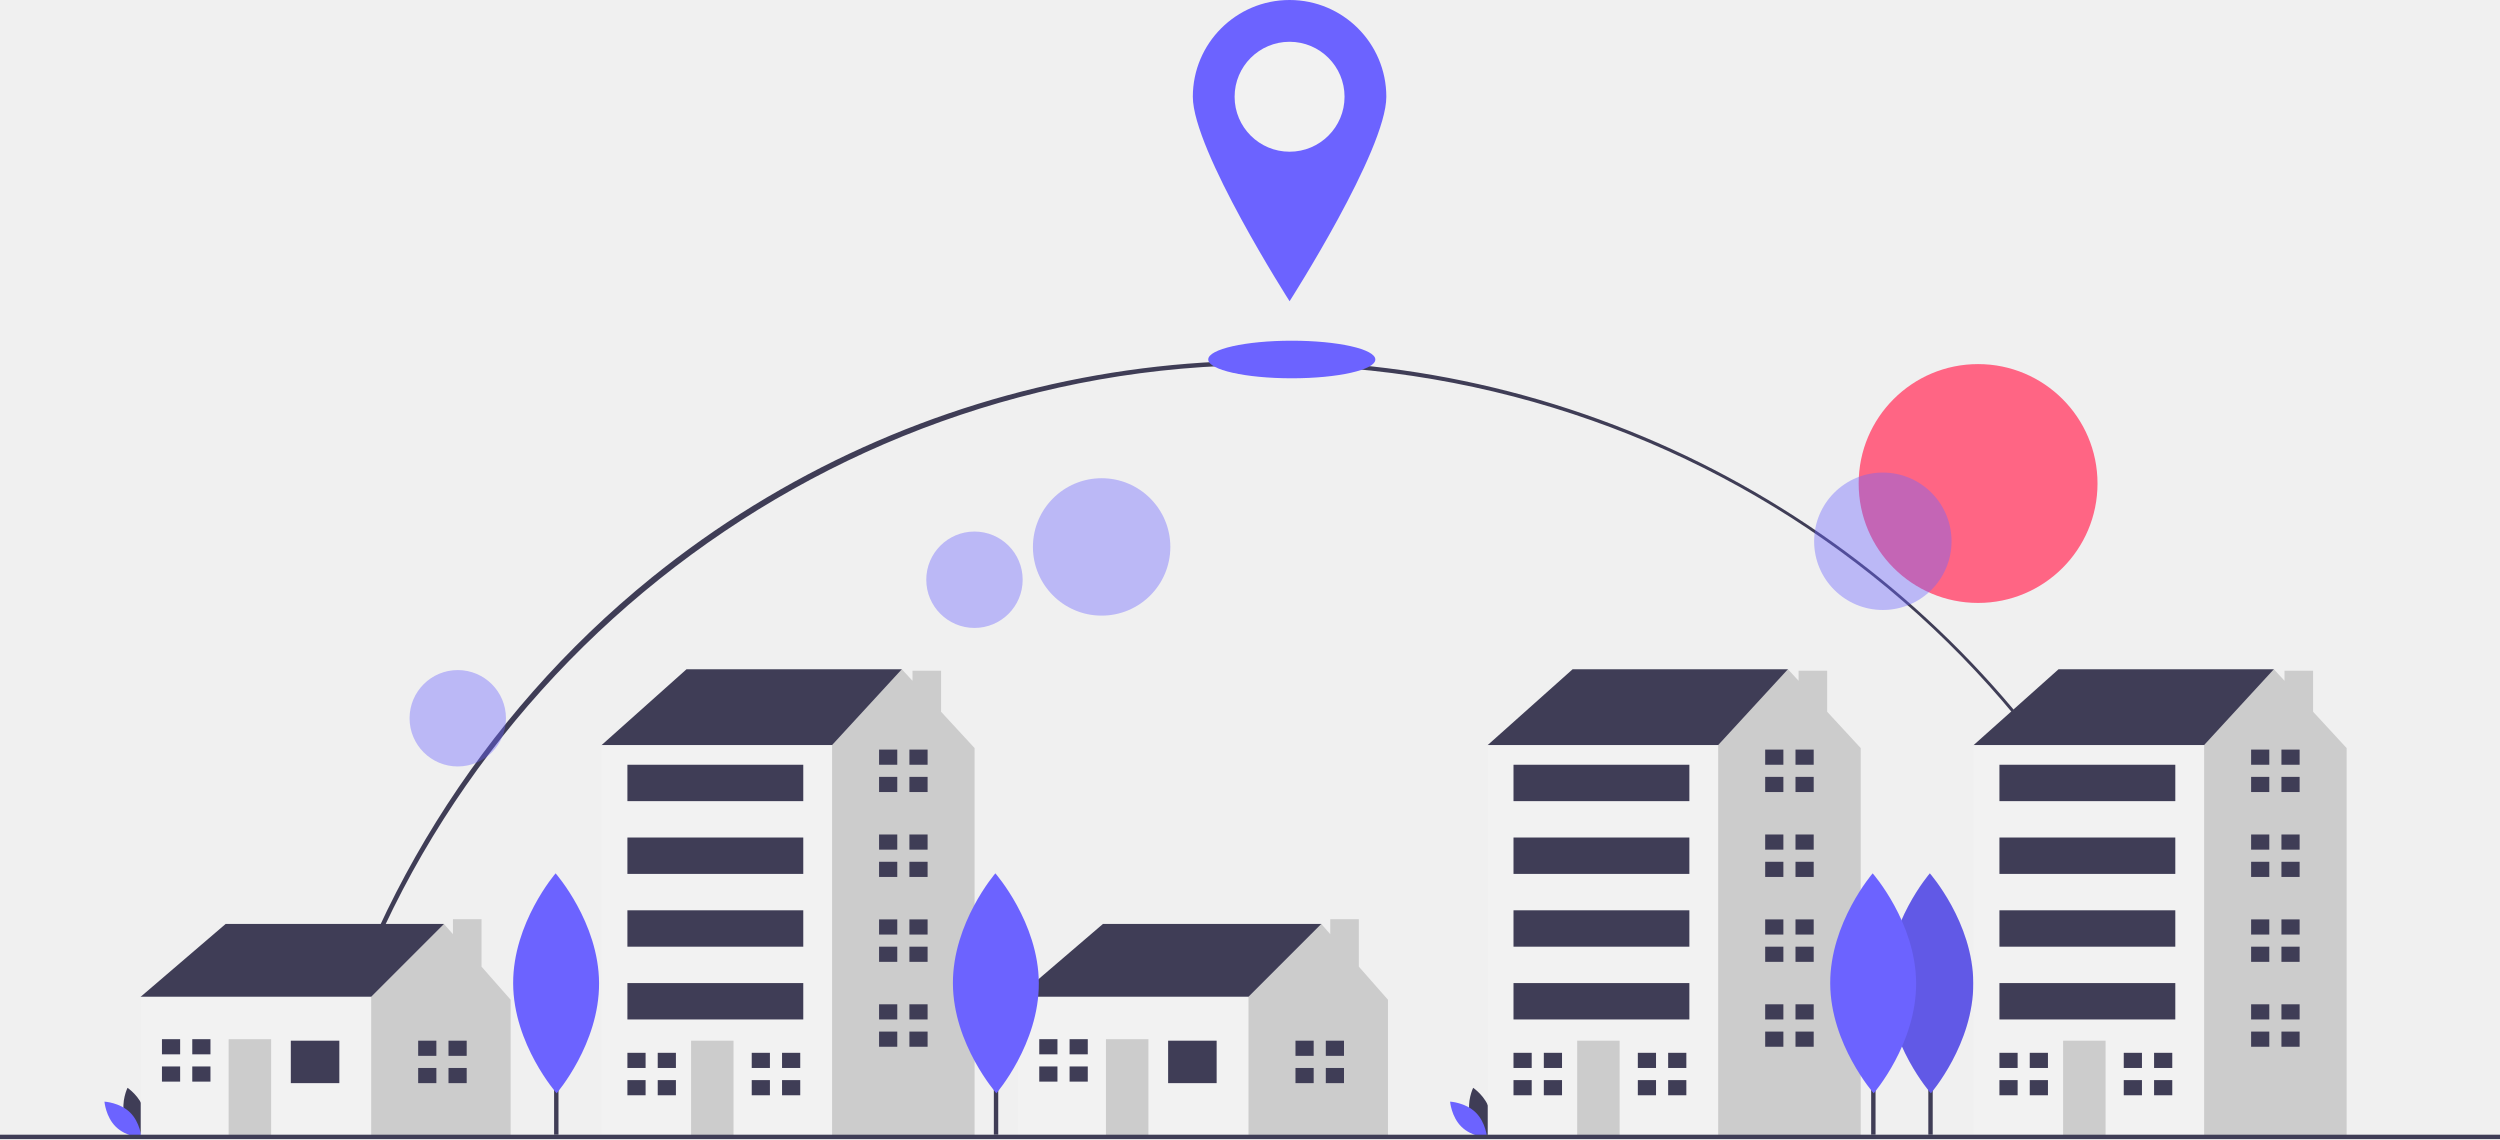
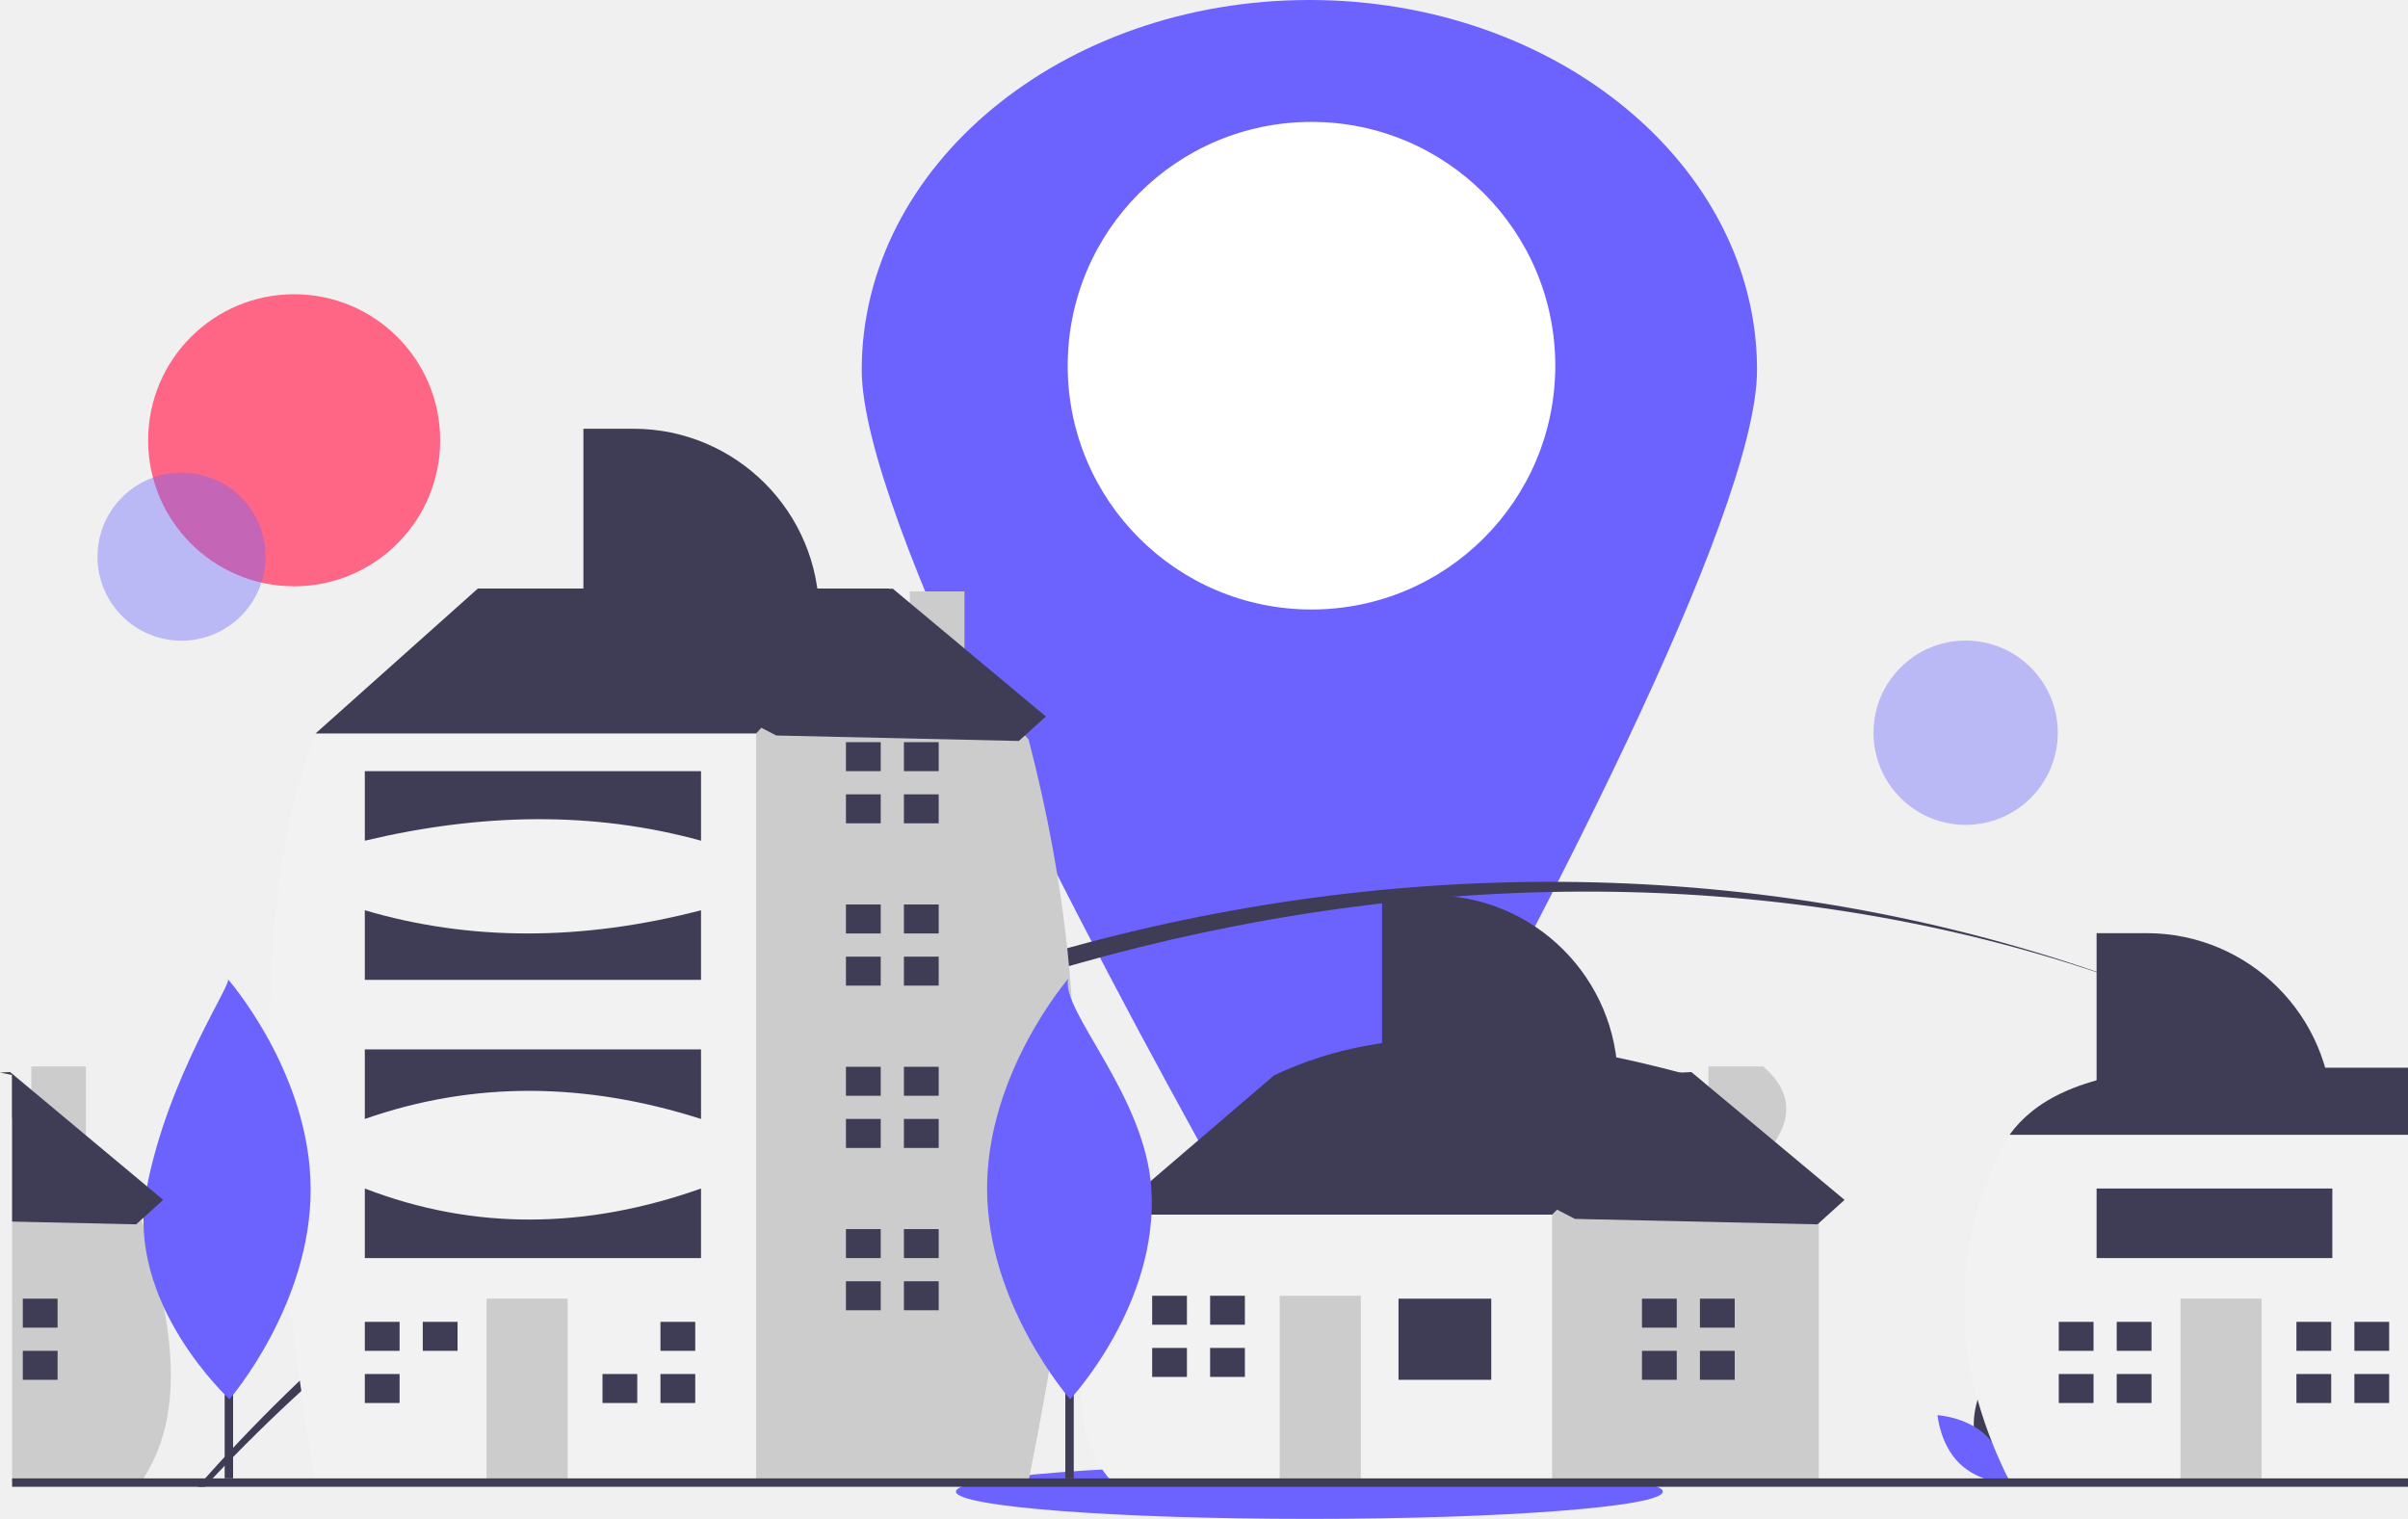
- <svg xmlns="http://www.w3.org/2000/svg" id="a8904fed-7223-4ff2-9071-b444910320a0" data-name="Layer 1" width="1137" height="518.057" viewBox="0 0 1137 518.057">
-   <path d="M175.764,701.583l-1.951-.439c21.756-96.751,76.43-184.609,153.951-247.392A444.114,444.114,0,0,1,1039.919,699.963l-1.949.443C991.916,498.197,814.695,356.972,607,356.972,402.026,356.972,220.666,501.901,175.764,701.583Z" transform="translate(-31.5 -190.9717)" fill="#3f3d56" />
-   <circle cx="899.633" cy="219.903" r="54.315" fill="#ff6584" />
-   <rect x="877" y="437.057" width="2" height="79" fill="#3f3d56" />
-   <path d="M928.958,638.096c.127,27.624-19.308,50.108-19.308,50.108s-19.642-22.304-19.769-49.928,19.308-50.108,19.308-50.108S928.83,610.472,928.958,638.096Z" transform="translate(-31.5 -190.9717)" fill="#6c63ff" />
-   <path d="M928.958,638.096c.127,27.624-19.308,50.108-19.308,50.108s-19.642-22.304-19.769-49.928,19.308-50.108,19.308-50.108S928.83,610.472,928.958,638.096Z" transform="translate(-31.5 -190.9717)" opacity="0.1" />
-   <circle cx="501.022" cy="248.742" r="31.248" fill="#6c63ff" opacity="0.4" />
-   <circle cx="443.19" cy="263.666" r="21.92" fill="#6c63ff" opacity="0.4" />
-   <circle cx="208.19" cy="326.666" r="21.92" fill="#6c63ff" opacity="0.4" />
-   <circle cx="856.312" cy="246.171" r="31.248" fill="#6c63ff" opacity="0.4" />
-   <path d="M88.131,698.244c1.694,6.262,7.496,10.14,7.496,10.14s3.056-6.274,1.362-12.536-7.496-10.14-7.496-10.14S86.437,691.982,88.131,698.244Z" transform="translate(-31.5 -190.9717)" fill="#3f3d56" />
-   <path d="M90.62,696.898c4.648,4.525,5.216,11.481,5.216,11.481s-6.968-.38-11.617-4.905-5.216-11.481-5.216-11.481S85.972,692.374,90.62,696.898Z" transform="translate(-31.5 -190.9717)" fill="#6c63ff" />
-   <path d="M700.131,698.244c1.694,6.262,7.496,10.14,7.496,10.14s3.056-6.274,1.362-12.536-7.496-10.14-7.496-10.14S698.437,691.982,700.131,698.244Z" transform="translate(-31.5 -190.9717)" fill="#3f3d56" />
-   <path d="M702.62,696.898c4.648,4.525,5.216,11.481,5.216,11.481s-6.968-.38-11.617-4.905-5.216-11.481-5.216-11.481S697.971,692.374,702.62,696.898Z" transform="translate(-31.5 -190.9717)" fill="#6c63ff" />
-   <polygon points="68.137 460.203 64 453.308 102.614 420.21 201.908 420.21 201.908 429.863 166.052 468.478 124.679 476.752 68.137 460.203" fill="#3f3d56" />
-   <polygon points="219 439.633 219 418.056 206 418.056 206 424.86 201.908 420.21 168.81 453.308 163.293 458.824 156.398 486.406 168.81 516.745 232.247 516.745 232.247 454.687 219 439.633" fill="#ccc" />
-   <rect x="64" y="453.308" width="104.81" height="63.438" fill="#f2f2f2" />
-   <rect x="132.264" y="473.304" width="22.065" height="19.307" fill="#3f3d56" />
-   <rect x="103.993" y="472.615" width="19.307" height="44.13" fill="#ccc" />
-   <polygon points="81.928 479.51 81.928 472.615 73.654 472.615 73.654 479.51 81.238 479.51 81.928 479.51" fill="#3f3d56" />
-   <polygon points="81.238 485.026 73.654 485.026 73.654 491.922 81.928 491.922 81.928 485.026 81.238 485.026" fill="#3f3d56" />
-   <rect x="87.444" y="472.615" width="8.274" height="6.895" fill="#3f3d56" />
-   <rect x="87.444" y="485.026" width="8.274" height="6.895" fill="#3f3d56" />
-   <polygon points="198.46 480.2 198.46 473.304 190.185 473.304 190.185 480.2 197.77 480.2 198.46 480.2" fill="#3f3d56" />
-   <polygon points="197.77 485.716 190.185 485.716 190.185 492.611 198.46 492.611 198.46 485.716 197.77 485.716" fill="#3f3d56" />
-   <rect x="203.976" y="473.304" width="8.274" height="6.895" fill="#3f3d56" />
-   <rect x="203.976" y="485.716" width="8.274" height="6.895" fill="#3f3d56" />
-   <polygon points="467.137 460.203 463 453.308 501.614 420.21 600.908 420.21 600.908 429.863 565.052 468.478 523.679 476.752 467.137 460.203" fill="#3f3d56" />
-   <polygon points="618 439.633 618 418.056 605 418.056 605 424.86 600.908 420.21 567.81 453.308 562.293 458.824 555.398 486.406 567.81 516.745 631.247 516.745 631.247 454.687 618 439.633" fill="#ccc" />
-   <rect x="463" y="453.308" width="104.81" height="63.438" fill="#f2f2f2" />
-   <rect x="531.264" y="473.304" width="22.065" height="19.307" fill="#3f3d56" />
-   <rect x="502.993" y="472.615" width="19.307" height="44.13" fill="#ccc" />
-   <polygon points="480.928 479.51 480.928 472.615 472.654 472.615 472.654 479.51 480.238 479.51 480.928 479.51" fill="#3f3d56" />
-   <polygon points="480.238 485.026 472.654 485.026 472.654 491.922 480.928 491.922 480.928 485.026 480.238 485.026" fill="#3f3d56" />
-   <rect x="486.444" y="472.615" width="8.274" height="6.895" fill="#3f3d56" />
-   <rect x="486.444" y="485.026" width="8.274" height="6.895" fill="#3f3d56" />
-   <polygon points="597.46 480.2 597.46 473.304 589.185 473.304 589.185 480.2 596.77 480.2 597.46 480.2" fill="#3f3d56" />
-   <polygon points="596.77 485.716 589.185 485.716 589.185 492.611 597.46 492.611 597.46 485.716 596.77 485.716" fill="#3f3d56" />
-   <rect x="602.976" y="473.304" width="8.274" height="6.895" fill="#3f3d56" />
-   <rect x="602.976" y="485.716" width="8.274" height="6.895" fill="#3f3d56" />
-   <polygon points="280.515 344.361 273.62 338.844 312.234 304.367 410.148 304.367 410.148 334.707 346.711 377.459 280.515 344.361" fill="#3f3d56" />
-   <polygon points="428 323.707 428 305.056 415 305.056 415 309.624 410.148 304.367 378.429 338.844 366.018 347.119 346.773 487.722 375.796 516.745 443.246 516.745 443.246 340.223 428 323.707" fill="#ccc" />
-   <rect x="273.62" y="338.844" width="104.81" height="177.901" fill="#f2f2f2" />
-   <rect x="314.302" y="473.304" width="19.307" height="43.441" fill="#ccc" />
-   <polygon points="293.616 485.716 293.616 478.821 285.342 478.821 285.342 485.716 292.927 485.716 293.616 485.716" fill="#3f3d56" />
-   <polygon points="292.927 491.232 285.342 491.232 285.342 498.128 293.616 498.128 293.616 491.232 292.927 491.232" fill="#3f3d56" />
-   <rect x="299.132" y="478.821" width="8.274" height="6.895" fill="#3f3d56" />
-   <rect x="299.132" y="491.232" width="8.274" height="6.895" fill="#3f3d56" />
-   <polygon points="350.158 485.716 350.158 478.821 341.884 478.821 341.884 485.716 349.469 485.716 350.158 485.716" fill="#3f3d56" />
-   <polygon points="349.469 491.232 341.884 491.232 341.884 498.128 350.158 498.128 350.158 491.232 349.469 491.232" fill="#3f3d56" />
-   <rect x="355.675" y="478.821" width="8.274" height="6.895" fill="#3f3d56" />
-   <rect x="355.675" y="491.232" width="8.274" height="6.895" fill="#3f3d56" />
-   <polygon points="408.079 347.808 408.079 340.913 399.805 340.913 399.805 347.808 407.39 347.808 408.079 347.808" fill="#3f3d56" />
-   <polygon points="407.39 353.325 399.805 353.325 399.805 360.22 408.079 360.22 408.079 353.325 407.39 353.325" fill="#3f3d56" />
-   <rect x="413.596" y="340.913" width="8.274" height="6.895" fill="#3f3d56" />
-   <rect x="413.596" y="353.325" width="8.274" height="6.895" fill="#3f3d56" />
-   <polygon points="408.079 386.423 408.079 379.527 399.805 379.527 399.805 386.423 407.39 386.423 408.079 386.423" fill="#3f3d56" />
-   <polygon points="407.39 391.939 399.805 391.939 399.805 398.834 408.079 398.834 408.079 391.939 407.39 391.939" fill="#3f3d56" />
-   <rect x="413.596" y="379.527" width="8.274" height="6.895" fill="#3f3d56" />
-   <rect x="413.596" y="391.939" width="8.274" height="6.895" fill="#3f3d56" />
-   <polygon points="408.079 425.037 408.079 418.141 399.805 418.141 399.805 425.037 407.39 425.037 408.079 425.037" fill="#3f3d56" />
-   <polygon points="407.39 430.553 399.805 430.553 399.805 437.448 408.079 437.448 408.079 430.553 407.39 430.553" fill="#3f3d56" />
-   <rect x="413.596" y="418.141" width="8.274" height="6.895" fill="#3f3d56" />
-   <rect x="413.596" y="430.553" width="8.274" height="6.895" fill="#3f3d56" />
-   <polygon points="408.079 463.651 408.079 456.755 399.805 456.755 399.805 463.651 407.39 463.651 408.079 463.651" fill="#3f3d56" />
-   <polygon points="407.39 469.167 399.805 469.167 399.805 476.062 408.079 476.062 408.079 469.167 407.39 469.167" fill="#3f3d56" />
-   <rect x="413.596" y="456.755" width="8.274" height="6.895" fill="#3f3d56" />
-   <rect x="413.596" y="469.167" width="8.274" height="6.895" fill="#3f3d56" />
-   <rect x="285.342" y="347.808" width="79.986" height="16.549" fill="#3f3d56" />
-   <rect x="285.342" y="380.906" width="79.986" height="16.549" fill="#3f3d56" />
-   <rect x="285.342" y="414.004" width="79.986" height="16.549" fill="#3f3d56" />
-   <rect x="285.342" y="447.102" width="79.986" height="16.549" fill="#3f3d56" />
-   <polygon points="683.515 344.361 676.62 338.844 715.234 304.367 813.148 304.367 813.148 334.707 749.711 377.459 683.515 344.361" fill="#3f3d56" />
-   <polygon points="831 323.707 831 305.056 818 305.056 818 309.624 813.148 304.367 781.429 338.844 769.018 347.119 749.773 487.722 778.796 516.745 846.246 516.745 846.246 340.223 831 323.707" fill="#ccc" />
-   <rect x="676.62" y="338.844" width="104.81" height="177.901" fill="#f2f2f2" />
-   <rect x="717.302" y="473.304" width="19.307" height="43.441" fill="#ccc" />
-   <polygon points="696.616 485.716 696.616 478.821 688.342 478.821 688.342 485.716 695.927 485.716 696.616 485.716" fill="#3f3d56" />
-   <polygon points="695.927 491.232 688.342 491.232 688.342 498.128 696.616 498.128 696.616 491.232 695.927 491.232" fill="#3f3d56" />
-   <rect x="702.132" y="478.821" width="8.274" height="6.895" fill="#3f3d56" />
-   <rect x="702.132" y="491.232" width="8.274" height="6.895" fill="#3f3d56" />
-   <polygon points="753.158 485.716 753.158 478.821 744.884 478.821 744.884 485.716 752.469 485.716 753.158 485.716" fill="#3f3d56" />
-   <polygon points="752.469 491.232 744.884 491.232 744.884 498.128 753.158 498.128 753.158 491.232 752.469 491.232" fill="#3f3d56" />
-   <rect x="758.675" y="478.821" width="8.274" height="6.895" fill="#3f3d56" />
-   <rect x="758.675" y="491.232" width="8.274" height="6.895" fill="#3f3d56" />
-   <polygon points="811.079 347.808 811.079 340.913 802.805 340.913 802.805 347.808 810.39 347.808 811.079 347.808" fill="#3f3d56" />
-   <polygon points="810.39 353.325 802.805 353.325 802.805 360.22 811.079 360.22 811.079 353.325 810.39 353.325" fill="#3f3d56" />
-   <rect x="816.596" y="340.913" width="8.274" height="6.895" fill="#3f3d56" />
-   <rect x="816.596" y="353.325" width="8.274" height="6.895" fill="#3f3d56" />
-   <polygon points="811.079 386.423 811.079 379.527 802.805 379.527 802.805 386.423 810.39 386.423 811.079 386.423" fill="#3f3d56" />
-   <polygon points="810.39 391.939 802.805 391.939 802.805 398.834 811.079 398.834 811.079 391.939 810.39 391.939" fill="#3f3d56" />
-   <rect x="816.596" y="379.527" width="8.274" height="6.895" fill="#3f3d56" />
-   <rect x="816.596" y="391.939" width="8.274" height="6.895" fill="#3f3d56" />
-   <polygon points="811.079 425.037 811.079 418.141 802.805 418.141 802.805 425.037 810.39 425.037 811.079 425.037" fill="#3f3d56" />
-   <polygon points="810.39 430.553 802.805 430.553 802.805 437.448 811.079 437.448 811.079 430.553 810.39 430.553" fill="#3f3d56" />
-   <rect x="816.596" y="418.141" width="8.274" height="6.895" fill="#3f3d56" />
-   <rect x="816.596" y="430.553" width="8.274" height="6.895" fill="#3f3d56" />
-   <polygon points="811.079 463.651 811.079 456.755 802.805 456.755 802.805 463.651 810.39 463.651 811.079 463.651" fill="#3f3d56" />
-   <polygon points="810.39 469.167 802.805 469.167 802.805 476.062 811.079 476.062 811.079 469.167 810.39 469.167" fill="#3f3d56" />
-   <rect x="816.596" y="456.755" width="8.274" height="6.895" fill="#3f3d56" />
-   <rect x="816.596" y="469.167" width="8.274" height="6.895" fill="#3f3d56" />
-   <rect x="688.342" y="347.808" width="79.986" height="16.549" fill="#3f3d56" />
-   <rect x="688.342" y="380.906" width="79.986" height="16.549" fill="#3f3d56" />
-   <rect x="688.342" y="414.004" width="79.986" height="16.549" fill="#3f3d56" />
-   <rect x="688.342" y="447.102" width="79.986" height="16.549" fill="#3f3d56" />
-   <polygon points="904.515 344.361 897.62 338.844 936.234 304.367 1034.148 304.367 1034.148 334.707 970.711 377.459 904.515 344.361" fill="#3f3d56" />
-   <polygon points="1052 323.707 1052 305.056 1039 305.056 1039 309.624 1034.148 304.367 1002.429 338.844 990.018 347.119 970.773 487.722 999.796 516.745 1067.246 516.745 1067.246 340.223 1052 323.707" fill="#ccc" />
-   <rect x="897.62" y="338.844" width="104.81" height="177.901" fill="#f2f2f2" />
-   <rect x="938.302" y="473.304" width="19.307" height="43.441" fill="#ccc" />
-   <polygon points="917.616 485.716 917.616 478.821 909.342 478.821 909.342 485.716 916.927 485.716 917.616 485.716" fill="#3f3d56" />
-   <polygon points="916.927 491.232 909.342 491.232 909.342 498.128 917.616 498.128 917.616 491.232 916.927 491.232" fill="#3f3d56" />
-   <rect x="923.132" y="478.821" width="8.274" height="6.895" fill="#3f3d56" />
-   <rect x="923.132" y="491.232" width="8.274" height="6.895" fill="#3f3d56" />
-   <polygon points="974.158 485.716 974.158 478.821 965.884 478.821 965.884 485.716 973.469 485.716 974.158 485.716" fill="#3f3d56" />
-   <polygon points="973.469 491.232 965.884 491.232 965.884 498.128 974.158 498.128 974.158 491.232 973.469 491.232" fill="#3f3d56" />
-   <rect x="979.675" y="478.821" width="8.274" height="6.895" fill="#3f3d56" />
-   <rect x="979.675" y="491.232" width="8.274" height="6.895" fill="#3f3d56" />
-   <polygon points="1032.079 347.808 1032.079 340.913 1023.805 340.913 1023.805 347.808 1031.39 347.808 1032.079 347.808" fill="#3f3d56" />
-   <polygon points="1031.39 353.325 1023.805 353.325 1023.805 360.22 1032.079 360.22 1032.079 353.325 1031.39 353.325" fill="#3f3d56" />
-   <rect x="1037.596" y="340.913" width="8.274" height="6.895" fill="#3f3d56" />
-   <rect x="1037.596" y="353.325" width="8.274" height="6.895" fill="#3f3d56" />
-   <polygon points="1032.079 386.423 1032.079 379.527 1023.805 379.527 1023.805 386.423 1031.39 386.423 1032.079 386.423" fill="#3f3d56" />
-   <polygon points="1031.39 391.939 1023.805 391.939 1023.805 398.834 1032.079 398.834 1032.079 391.939 1031.39 391.939" fill="#3f3d56" />
-   <rect x="1037.596" y="379.527" width="8.274" height="6.895" fill="#3f3d56" />
-   <rect x="1037.596" y="391.939" width="8.274" height="6.895" fill="#3f3d56" />
-   <polygon points="1032.079 425.037 1032.079 418.141 1023.805 418.141 1023.805 425.037 1031.39 425.037 1032.079 425.037" fill="#3f3d56" />
-   <polygon points="1031.39 430.553 1023.805 430.553 1023.805 437.448 1032.079 437.448 1032.079 430.553 1031.39 430.553" fill="#3f3d56" />
-   <rect x="1037.596" y="418.141" width="8.274" height="6.895" fill="#3f3d56" />
-   <rect x="1037.596" y="430.553" width="8.274" height="6.895" fill="#3f3d56" />
-   <polygon points="1032.079 463.651 1032.079 456.755 1023.805 456.755 1023.805 463.651 1031.39 463.651 1032.079 463.651" fill="#3f3d56" />
-   <polygon points="1031.39 469.167 1023.805 469.167 1023.805 476.062 1032.079 476.062 1032.079 469.167 1031.39 469.167" fill="#3f3d56" />
-   <rect x="1037.596" y="456.755" width="8.274" height="6.895" fill="#3f3d56" />
-   <rect x="1037.596" y="469.167" width="8.274" height="6.895" fill="#3f3d56" />
-   <rect x="909.342" y="347.808" width="79.986" height="16.549" fill="#3f3d56" />
-   <rect x="909.342" y="380.906" width="79.986" height="16.549" fill="#3f3d56" />
-   <rect x="909.342" y="414.004" width="79.986" height="16.549" fill="#3f3d56" />
-   <rect x="909.342" y="447.102" width="79.986" height="16.549" fill="#3f3d56" />
-   <rect y="516.057" width="1137" height="2" fill="#3f3d56" />
-   <rect x="252" y="437.057" width="2" height="79" fill="#3f3d56" />
-   <path d="M303.958,638.096c.127,27.624-19.308,50.108-19.308,50.108s-19.642-22.304-19.769-49.928,19.308-50.108,19.308-50.108S303.83,610.472,303.958,638.096Z" transform="translate(-31.5 -190.9717)" fill="#6c63ff" />
-   <rect x="452" y="437.057" width="2" height="79" fill="#3f3d56" />
-   <path d="M503.958,638.096c.127,27.624-19.308,50.108-19.308,50.108s-19.642-22.304-19.769-49.928,19.308-50.108,19.308-50.108S503.83,610.472,503.958,638.096Z" transform="translate(-31.5 -190.9717)" fill="#6c63ff" />
-   <rect x="851" y="437.057" width="2" height="79" fill="#3f3d56" />
-   <path d="M902.958,638.096c.127,27.624-19.308,50.108-19.308,50.108s-19.642-22.304-19.769-49.928,19.308-50.108,19.308-50.108S902.83,610.472,902.958,638.096Z" transform="translate(-31.5 -190.9717)" fill="#6c63ff" />
-   <ellipse cx="587.5" cy="163.5" rx="38" ry="8.55" fill="#6c63ff" />
-   <path d="M662,234.972c0,24.301-44,93-44,93s-44-68.699-44-93a44,44,0,0,1,88,0Z" transform="translate(-31.5 -190.9717)" fill="#6c63ff" />
-   <circle cx="586.5" cy="44" r="25" fill="#f2f2f2" />
+ <svg xmlns="http://www.w3.org/2000/svg" id="b5a190f4-b3c4-47b0-ace9-3439087a05b0" data-name="Layer 1" width="572.88" height="361.347" viewBox="0 0 572.88 361.347">
+   <path d="M731.572,357.326c0,34.668-54.19,136.907-85.26,192.678a24.312,24.312,0,0,1-42.48,0c-31.07-55.771-85.26-158.01-85.26-192.678,0-48.601,47.682-88,106.5-88S731.572,308.725,731.572,357.326Z" transform="translate(-313.5599 -269.3263)" fill="#6c63ff" />
+   <circle cx="312.012" cy="87" r="58" fill="#fff" />
+   <circle cx="69.982" cy="104.74" r="34.74" fill="#ff6584" />
+   <ellipse cx="311.512" cy="354.856" rx="84.092" ry="6.492" fill="#6c63ff" />
+   <circle cx="356.74" cy="401.758" r="19.986" transform="translate(-410.5334 420.2112) rotate(-80.78252)" fill="#6c63ff" opacity="0.4" style="isolation:isolate" />
+   <path d="M824.33,504.856c-157.39-59-349.35-1.48-460.18,116.18-.63.66-1.26,1.33-1.87,2h-1.69c.58-.67,1.18-1.34,1.77-2C475.49,494.426,664.9,443.966,824.33,504.856Z" transform="translate(-313.5599 -269.3263)" fill="#3f3d56" />
+   <path d="M867.34,524.426a375.733,375.733,0,0,0-43.01-19.57A341.325,341.325,0,0,1,867.34,524.426Z" transform="translate(-313.5599 -269.3263)" fill="#3f3d56" />
+   <circle cx="467.641" cy="174.315" r="21.92" fill="#6c63ff" opacity="0.4" style="isolation:isolate" />
+   <path d="M783.641,612.247c1.694,6.262,7.496,10.14,7.496,10.14s3.056-6.274,1.362-12.536-7.496-10.14-7.496-10.14S781.947,605.986,783.641,612.247Z" transform="translate(-313.5599 -269.3263)" fill="#3f3d56" />
+   <path d="M786.13,610.902c4.648,4.525,5.216,11.481,5.216,11.481s-6.968-.381-11.617-4.905-5.216-11.481-5.216-11.481S781.482,606.377,786.13,610.902Z" transform="translate(-313.5599 -269.3263)" fill="#6c63ff" />
+   <path d="M316.92,525.182v9.66l-.48.52v-10.28C316.6,525.112,316.76,525.152,316.92,525.182Z" transform="translate(-313.5599 -269.3263)" fill="#3f3d56" />
+   <path d="M347.7,621.032c-.14.23-.29.46-.44.69h-30.82v-96.06l.48-.48,4.09,4.65v-6.8h13v21.58l13.13,14.91.12.14c.16.5.31,1,.46,1.5a.035.035,0,0,0,.01.02,177.405,177.405,0,0,1,4.84,19.19C355.43,595.662,355,609.682,347.7,621.032Z" transform="translate(-313.5599 -269.3263)" fill="#ccc" />
+   <rect x="5.427" y="308.953" width="8.274" height="6.895" fill="#3f3d56" />
+   <rect x="5.427" y="321.365" width="8.274" height="6.895" fill="#3f3d56" />
+   <path d="M582.148,565.178l-4.137-6.895,38.614-33.098c28.547-13.741,62.958-9.776,99.294,0l0,9.653-35.856,38.615-41.373,8.274Z" transform="translate(-313.5599 -269.3263)" fill="#3f3d56" />
+   <path d="M733.011,544.608c6.857-7.627,7.81-14.88,0-21.577h-13v6.804l-4.092-4.65-33.098,33.098-5.517,5.516-6.895,27.582,12.412,30.339h63.437V559.662Z" transform="translate(-313.5599 -269.3263)" fill="#ccc" />
+   <path d="M578.011,558.283H682.821v63.438l-104.81,0C565.331,608.002,571.918,582.997,578.011,558.283Z" transform="translate(-313.5599 -269.3263)" fill="#f2f2f2" />
+   <rect x="332.715" y="308.953" width="22.065" height="19.307" fill="#3f3d56" />
+   <rect x="304.444" y="308.263" width="19.307" height="44.13" fill="#ccc" />
+   <polygon points="282.379 315.159 282.379 308.264 274.105 308.264 274.105 315.159 281.689 315.159 282.379 315.159" fill="#3f3d56" />
+   <polygon points="281.689 320.675 274.105 320.675 274.105 327.571 282.379 327.571 282.379 320.675 281.689 320.675" fill="#3f3d56" />
+   <rect x="287.895" y="308.263" width="8.274" height="6.895" fill="#3f3d56" />
+   <rect x="287.895" y="320.675" width="8.274" height="6.895" fill="#3f3d56" />
+   <polygon points="398.911 315.849 398.911 308.953 390.636 308.953 390.636 315.849 398.221 315.849 398.911 315.849" fill="#3f3d56" />
+   <polygon points="398.221 321.365 390.636 321.365 390.636 328.26 398.911 328.26 398.911 321.365 398.221 321.365" fill="#3f3d56" />
+   <rect x="404.427" y="308.953" width="8.274" height="6.895" fill="#3f3d56" />
+   <rect x="404.427" y="321.365" width="8.274" height="6.895" fill="#3f3d56" />
+   <polygon points="81.966 180.01 75.071 174.493 113.685 140.016 211.599 140.016 211.599 170.356 148.162 213.108 81.966 180.01" fill="#3f3d56" />
+   <path d="M543.011,428.682V410.031h-13v4.568l-4.852-5.257-31.719,34.477-12.411,8.275-19.245,140.603,29.023,29.023,67.45,0c10.335-51.988,18.53-105.394,0-176.522Z" transform="translate(-313.5599 -269.3263)" fill="#ccc" />
+   <path d="M388.63,443.819l104.81,0V621.72l-104.81,0C377.161,552.607,371.56,488.515,388.63,443.819Z" transform="translate(-313.5599 -269.3263)" fill="#f2f2f2" />
+   <rect x="115.753" y="308.953" width="19.307" height="43.441" fill="#ccc" />
+   <polygon points="95.067 321.365 95.067 314.47 86.793 314.47 86.793 321.365 94.378 321.365 95.067 321.365" fill="#3f3d56" />
+   <polygon points="94.378 326.881 86.793 326.881 86.793 333.777 95.067 333.777 95.067 326.881 94.378 326.881" fill="#3f3d56" />
+   <rect x="100.583" y="314.469" width="8.274" height="6.895" fill="#3f3d56" />
+   <polygon points="150.92 326.881 143.335 326.881 143.335 333.777 151.609 333.777 151.609 326.881 150.92 326.881" fill="#3f3d56" />
+   <rect x="157.125" y="314.469" width="8.274" height="6.895" fill="#3f3d56" />
+   <rect x="157.125" y="326.881" width="8.274" height="6.895" fill="#3f3d56" />
+   <polygon points="209.53 183.457 209.53 176.562 201.256 176.562 201.256 183.457 208.841 183.457 209.53 183.457" fill="#3f3d56" />
+   <polygon points="208.841 188.974 201.256 188.974 201.256 195.869 209.53 195.869 209.53 188.974 208.841 188.974" fill="#3f3d56" />
+   <rect x="215.047" y="176.562" width="8.274" height="6.895" fill="#3f3d56" />
+   <rect x="215.047" y="188.973" width="8.274" height="6.895" fill="#3f3d56" />
+   <polygon points="209.53 222.072 209.53 215.176 201.256 215.176 201.256 222.072 208.841 222.072 209.53 222.072" fill="#3f3d56" />
+   <polygon points="208.841 227.588 201.256 227.588 201.256 234.483 209.53 234.483 209.53 227.588 208.841 227.588" fill="#3f3d56" />
+   <rect x="215.047" y="215.176" width="8.274" height="6.895" fill="#3f3d56" />
+   <rect x="215.047" y="227.587" width="8.274" height="6.895" fill="#3f3d56" />
+   <polygon points="209.53 260.686 209.53 253.79 201.256 253.79 201.256 260.686 208.841 260.686 209.53 260.686" fill="#3f3d56" />
+   <polygon points="208.841 266.202 201.256 266.202 201.256 273.097 209.53 273.097 209.53 266.202 208.841 266.202" fill="#3f3d56" />
+   <rect x="215.047" y="253.79" width="8.274" height="6.895" fill="#3f3d56" />
+   <rect x="215.047" y="266.202" width="8.274" height="6.895" fill="#3f3d56" />
+   <polygon points="209.53 299.3 209.53 292.404 201.256 292.404 201.256 299.3 208.841 299.3 209.53 299.3" fill="#3f3d56" />
+   <polygon points="208.841 304.816 201.256 304.816 201.256 311.711 209.53 311.711 209.53 304.816 208.841 304.816" fill="#3f3d56" />
+   <rect x="215.047" y="292.404" width="8.274" height="6.895" fill="#3f3d56" />
+   <rect x="215.047" y="304.816" width="8.274" height="6.895" fill="#3f3d56" />
+   <path d="M400.352,452.783H480.339V469.332c-25.638-7.076-52.374-6.568-79.986,0Z" transform="translate(-313.5599 -269.3263)" fill="#3f3d56" />
+   <path d="M400.352,485.881q37.447,11.033,79.986,0v16.549H400.352Z" transform="translate(-313.5599 -269.3263)" fill="#3f3d56" />
+   <path d="M400.352,518.979H480.339V535.528c-27.259-8.704-53.949-9.115-79.986,0Z" transform="translate(-313.5599 -269.3263)" fill="#3f3d56" />
+   <path d="M400.352,552.077c26.086,10.054,52.772,9.635,79.986,0v16.549H400.352Z" transform="translate(-313.5599 -269.3263)" fill="#3f3d56" />
+   <path d="M830.24,523.326h56.2v27.08l-5.02,1.571-16.7,5.212-26.2-6.069-26.17-6.065-13.82-3.201-6.9-2.553C797.37,531.425,807.81,525.23,830.24,523.326Z" transform="translate(-313.5599 -269.3263)" fill="#3f3d56" />
+   <path d="M886.44,539.301v82.421h-94.81c-.03-.051-.05-.097-.08-.148v-.005a1.265,1.265,0,0,0-.08-.167q-2.22-4.469-3.98-8.914c-9.95-25.078-8.87-49.494,4.14-73.187Z" transform="translate(-313.5599 -269.3263)" fill="#f2f2f2" />
+   <rect x="518.753" y="308.953" width="19.307" height="43.441" fill="#ccc" />
+   <polygon points="498.067 321.365 498.067 314.47 489.793 314.47 489.793 321.365 497.378 321.365 498.067 321.365" fill="#3f3d56" />
+   <polygon points="497.378 326.881 489.793 326.881 489.793 333.777 498.067 333.777 498.067 326.881 497.378 326.881" fill="#3f3d56" />
+   <rect x="503.583" y="314.469" width="8.274" height="6.895" fill="#3f3d56" />
+   <rect x="503.583" y="326.881" width="8.274" height="6.895" fill="#3f3d56" />
+   <polygon points="554.609 321.365 554.609 314.47 546.335 314.47 546.335 321.365 553.92 321.365 554.609 321.365" fill="#3f3d56" />
+   <polygon points="553.92 326.881 546.335 326.881 546.335 333.777 554.609 333.777 554.609 326.881 553.92 326.881" fill="#3f3d56" />
+   <rect x="560.125" y="314.469" width="8.274" height="6.895" fill="#3f3d56" />
+   <rect x="560.125" y="326.881" width="8.274" height="6.895" fill="#3f3d56" />
+   <path d="M812.353,491.326h11.886a44.202,44.202,0,0,1,44.202,44.202v0h-56.087Z" transform="translate(-313.5599 -269.3263)" fill="#3f3d56" />
+   <path d="M452.353,371.326h11.886a44.202,44.202,0,0,1,44.202,44.202v0h-56.087Z" transform="translate(-313.5599 -269.3263)" fill="#3f3d56" />
+   <path d="M642.353,482.326h11.886a44.202,44.202,0,0,1,44.202,44.202v0h-56.087Z" transform="translate(-313.5599 -269.3263)" fill="#3f3d56" />
+   <rect x="498.793" y="282.751" width="56.087" height="16.549" fill="#3f3d56" />
+   <rect x="2.88" y="351.71" width="570" height="2" fill="#3f3d56" />
+   <rect x="53.451" y="272.705" width="2" height="79" fill="#3f3d56" />
+   <path d="M387.469,552.099c.127,27.624-19.308,50.108-19.308,50.108s-24.889-22.782-19.769-49.928c5.15-27.301,21.199-49.992,19.308-50.108C367.7,502.171,387.341,524.475,387.469,552.099Z" transform="translate(-313.5599 -269.3263)" fill="#6c63ff" />
+   <rect x="253.451" y="272.705" width="2" height="79" fill="#3f3d56" />
+   <path d="M587.469,552.099c1.803,27.566-19.308,50.108-19.308,50.108s-19.642-22.304-19.769-49.928,19.308-50.108,19.308-50.108C565.805,509.743,586.01,529.795,587.469,552.099Z" transform="translate(-313.5599 -269.3263)" fill="#6c63ff" />
+   <polygon points="125.513 144.289 212.387 140.039 248.83 170.458 242.387 176.275 184.678 174.976 125.513 144.289" fill="#3f3d56" />
+   <path d="M352.39,554.782l-4.68,4.23-.57.51-1.19,1.08-29.51-.66v-34.86q-1.44-.315-2.88-.6l2.39-.12.49.41,4.57,3.81,13,10.86,14.52,12.12Z" transform="translate(-313.5599 -269.3263)" fill="#3f3d56" />
+   <polygon points="315.513 259.289 402.387 255.039 438.83 285.458 432.387 291.275 374.678 289.976 315.513 259.289" fill="#3f3d56" />
</svg>
